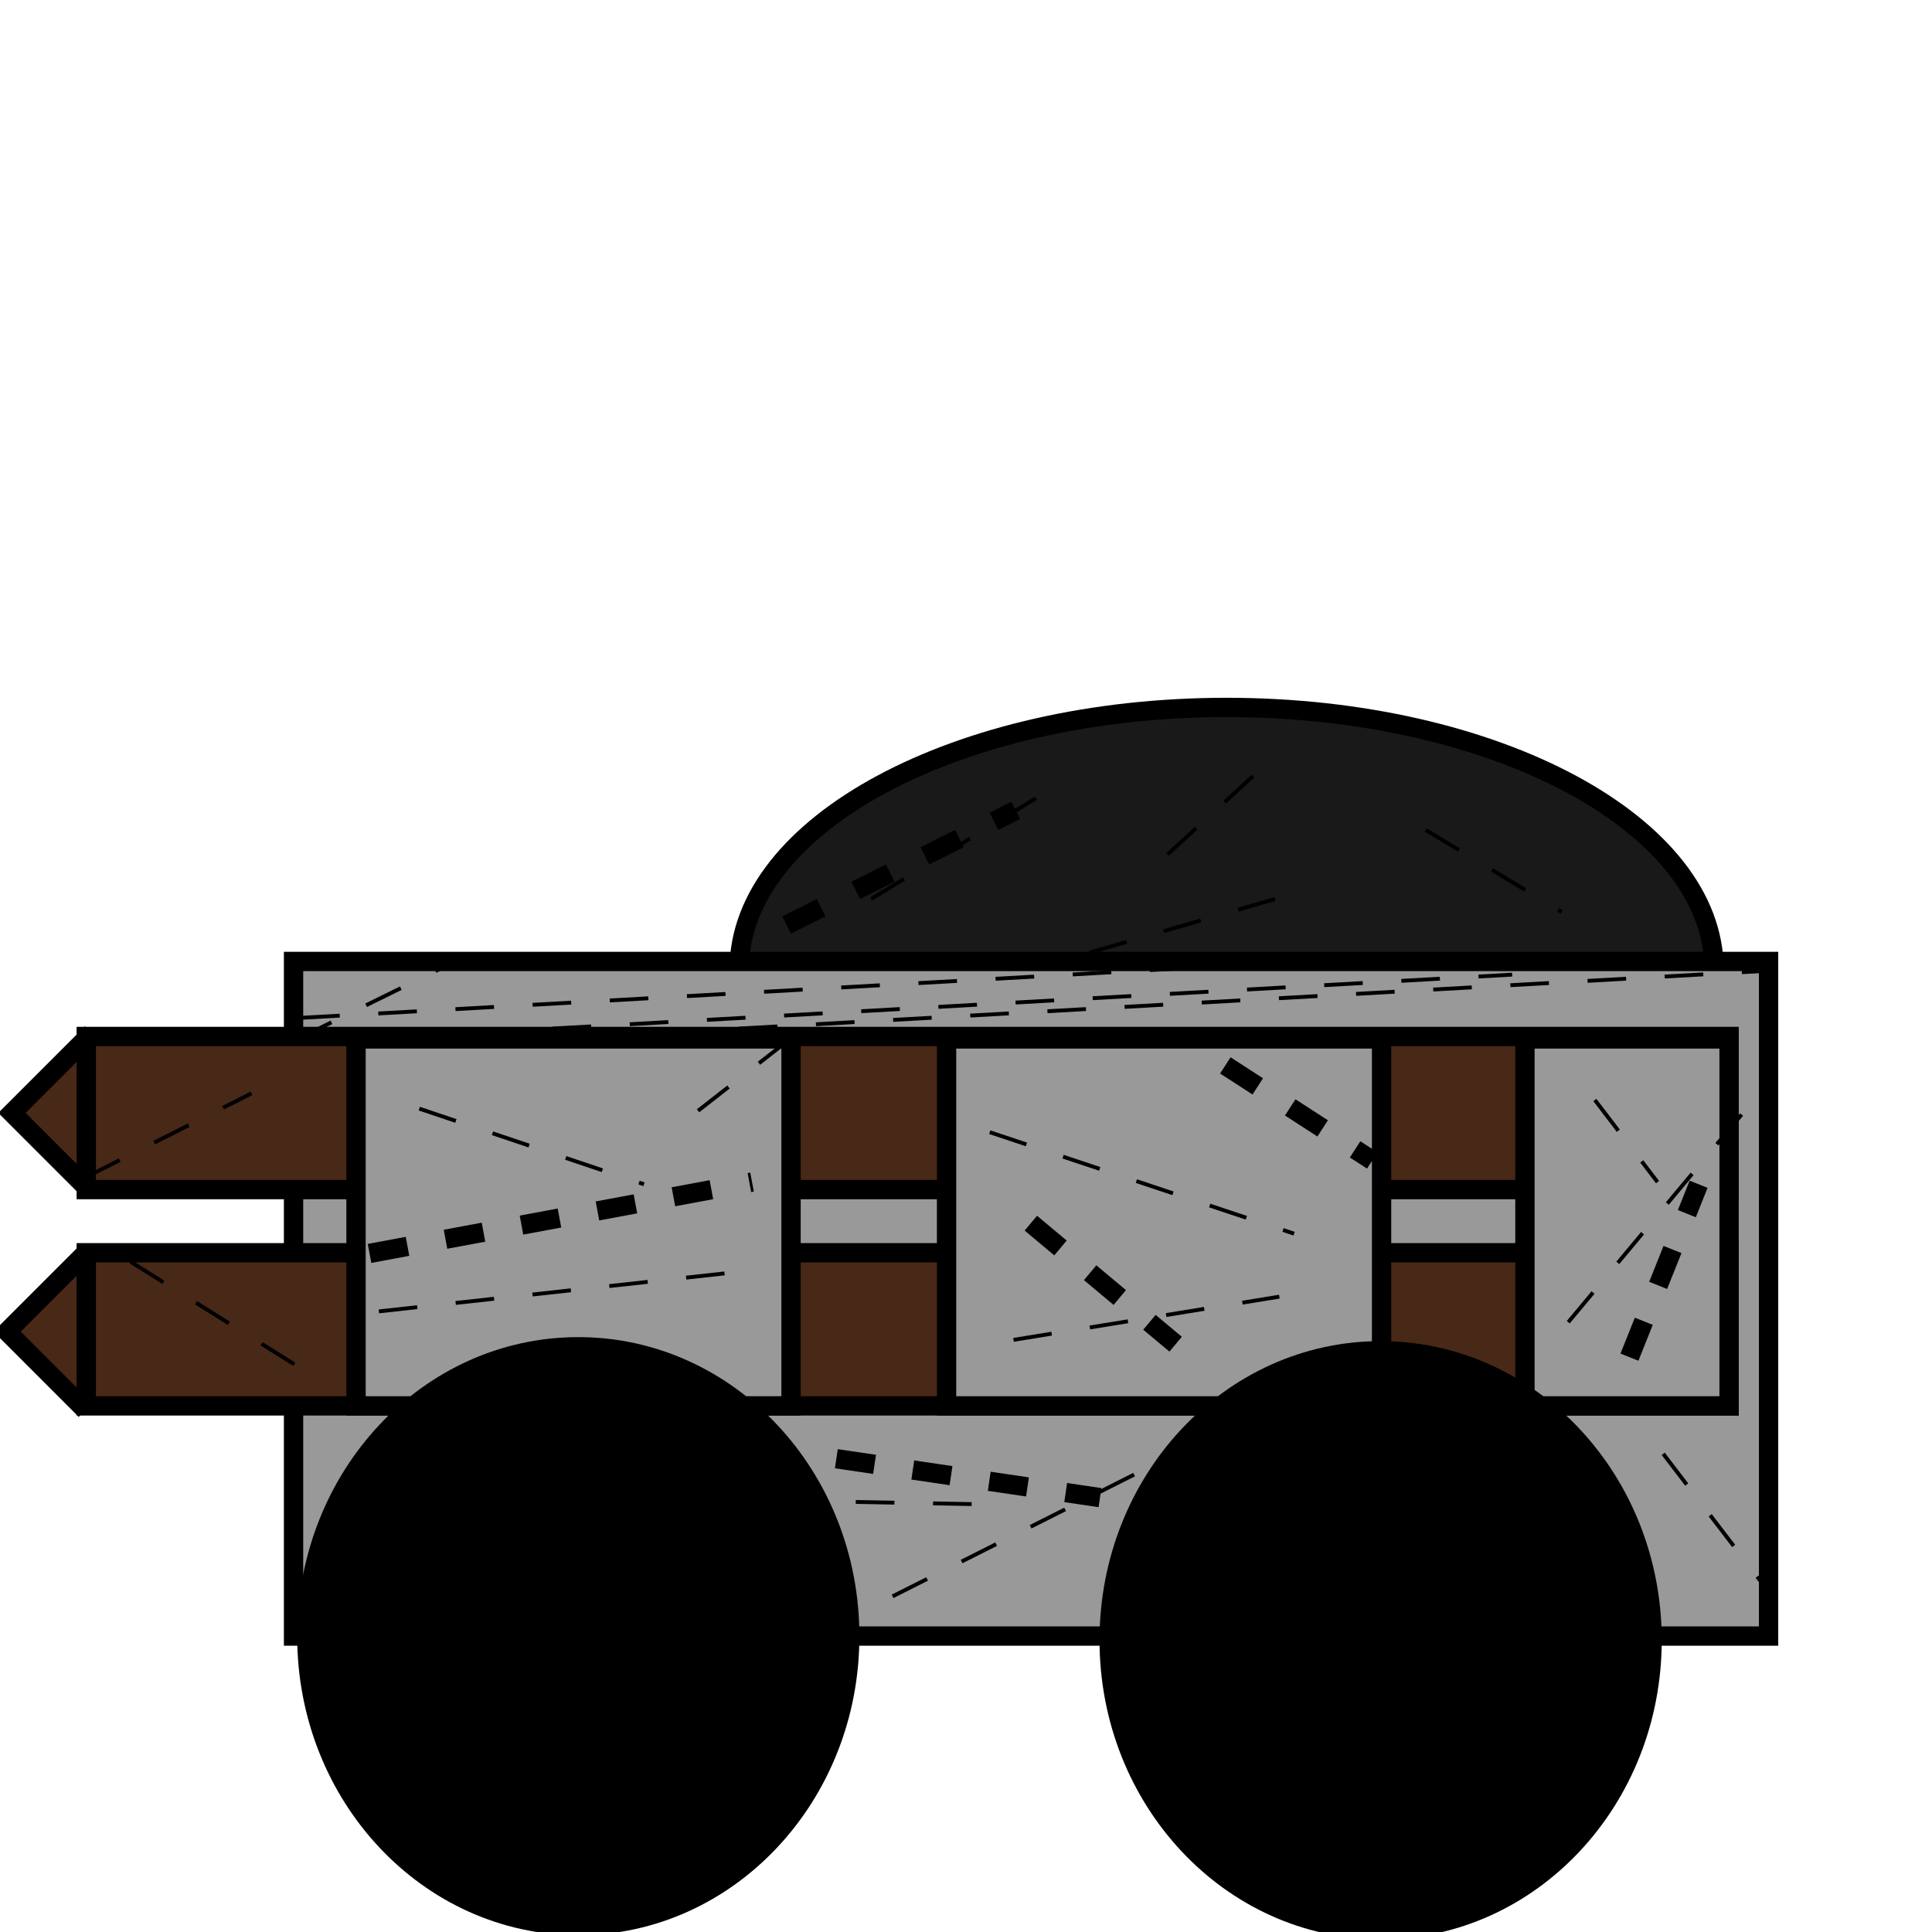
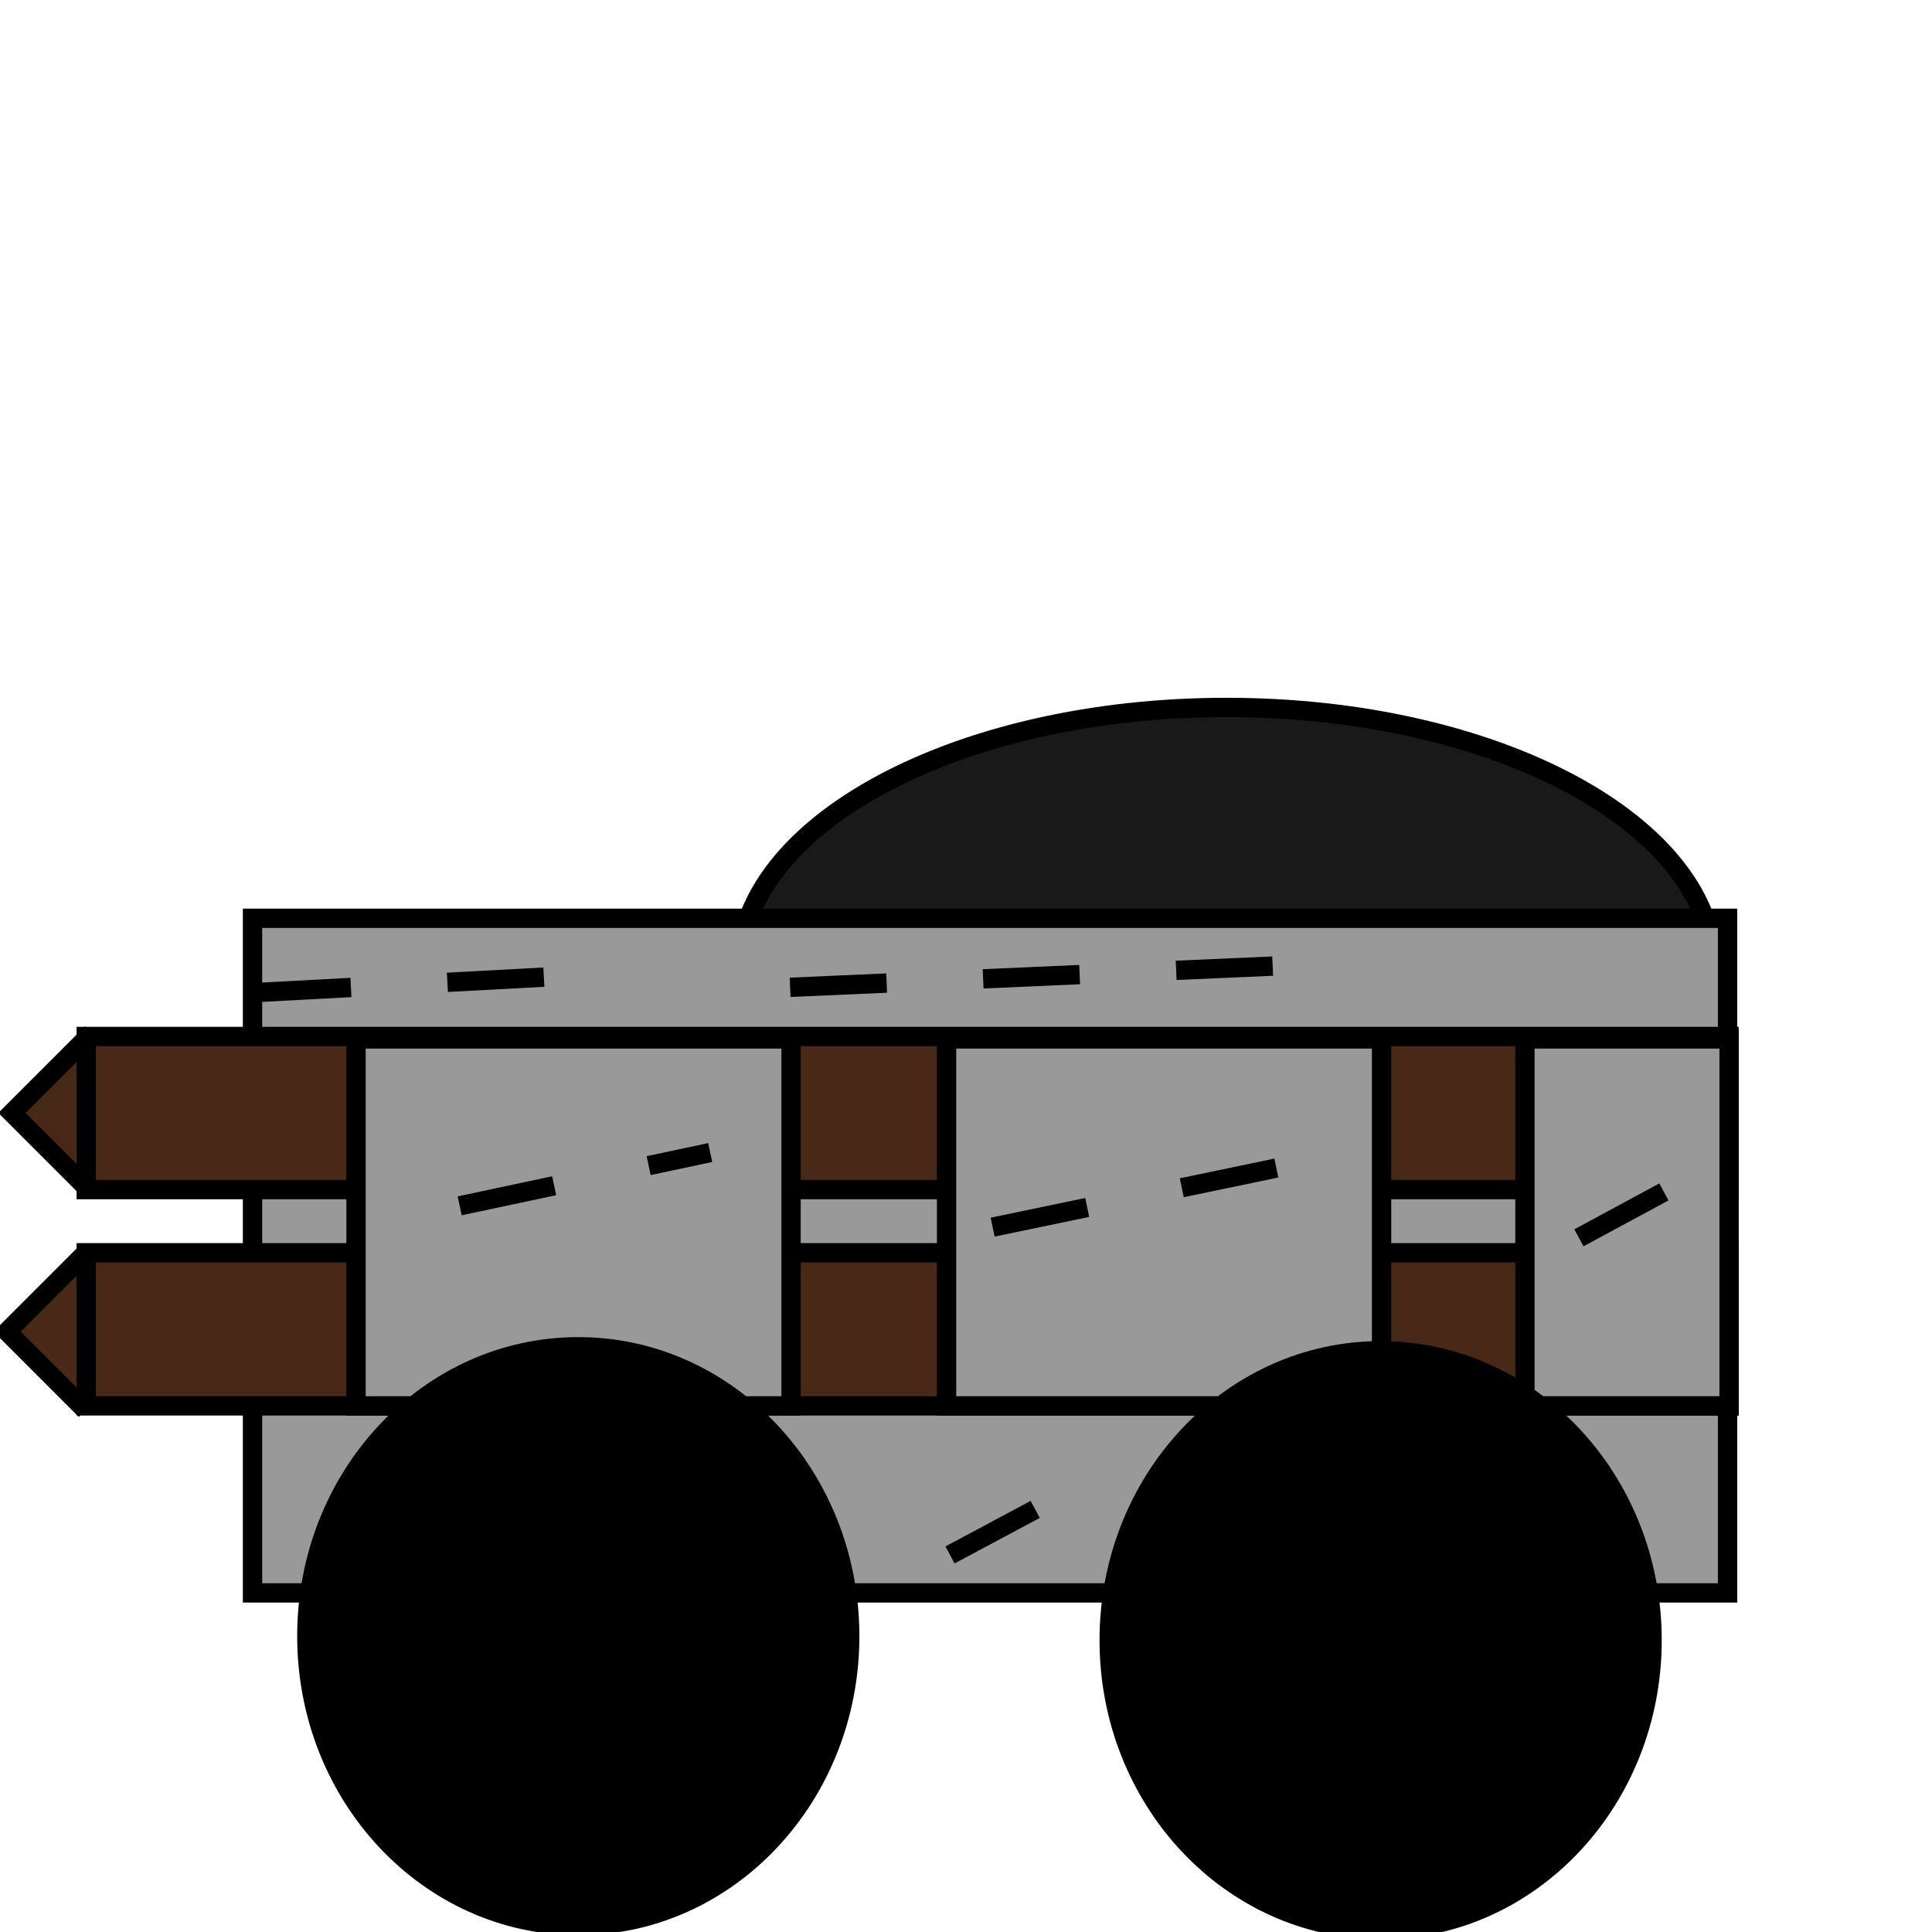
<svg xmlns="http://www.w3.org/2000/svg" width="100" height="100">
  <g>
    <ellipse ry="13.555" rx="25.228" id="svg_7" cy="50.172" cx="63.489" fill="#191919" stroke="#000" />
-     <rect id="svg_6" height="34.917" width="76.347" y="49.765" x="15.194" fill="#999999" stroke="#000" />
+     <rect id="svg_6" height="34.917" width="76.347" y="47.531" x="13.071" fill="#999999" stroke="#000" />
    <rect fill="#482816" x="1.488" y="66.222" width="5.243" height="5.338" id="svg_11" stroke="#000" transform="rotate(45 4.10932 68.8905)" />
    <rect fill="#482816" x="4.465" y="64.843" width="85.031" height="7.925" id="svg_12" stroke="#000" />
    <rect fill="#482816" x="1.739" y="54.901" width="5.243" height="5.338" id="svg_13" stroke="#000" transform="rotate(45 4.36089 57.5698)" />
    <rect fill="#482816" x="4.465" y="53.648" width="85.031" height="7.925" id="svg_14" stroke="#000" />
    <rect fill="#999999" x="78.931" y="53.774" width="10.566" height="18.994" id="svg_15" stroke="#000" />
    <rect fill="#999999" x="18.428" y="53.774" width="22.516" height="18.994" id="svg_16" stroke="#000" />
    <rect fill="#999999" x="48.994" y="53.774" width="22.516" height="18.994" id="svg_17" stroke="#000" />
    <ellipse ry="14.979" rx="14.05" id="svg_3" cy="84.688" cx="29.932" fill="#000000" stroke="#000" />
    <ellipse ry="14.979" rx="14.05" id="svg_5" cy="84.895" cx="71.461" stroke="#000" fill="#000000" />
-     <line stroke="#000" stroke-width="0.2" stroke-dasharray="2,2" stroke-linecap="undefined" stroke-linejoin="undefined" id="svg_1" y2="50" x2="23.073" y1="53.799" x1="15.363" fill="none" />
-     <line stroke="#000" stroke-width="0.2" stroke-dasharray="2,2" stroke-linecap="undefined" stroke-linejoin="undefined" id="svg_4" y2="50.223" x2="91.899" y1="53.464" x1="34.246" fill="none" />
-     <line stroke="#000" stroke-width="0.2" stroke-dasharray="2,2" stroke-linecap="undefined" stroke-linejoin="undefined" id="svg_9" y2="50.447" x2="78.268" y1="53.687" x1="20.615" fill="none" />
-     <line stroke="#000" stroke-width="0.2" stroke-dasharray="2,2" stroke-linecap="undefined" stroke-linejoin="undefined" id="svg_10" y2="49.441" x2="73.24" y1="52.682" x1="15.587" fill="none" />
-     <line stroke-linecap="undefined" stroke-linejoin="undefined" id="svg_18" y2="65.754" x2="38.939" y1="67.877" x1="19.609" stroke-dasharray="2,2" stroke-width="0.2" stroke="#000" fill="none" />
-     <line stroke-linecap="undefined" stroke-linejoin="undefined" id="svg_19" y2="63.855" x2="66.983" y1="58.603" x1="51.229" stroke-dasharray="2,2" stroke-width="0.2" stroke="#000" fill="none" />
-     <line stroke-linecap="undefined" stroke-linejoin="undefined" id="svg_20" y2="56.927" x2="90.782" y1="68.436" x1="81.173" stroke-dasharray="2,2" stroke-width="0.2" stroke="#000" fill="none" />
-     <line stroke-linecap="undefined" stroke-linejoin="undefined" id="svg_21" y2="75.698" x2="59.944" y1="82.626" x1="46.201" stroke-dasharray="2,2" stroke-width="0.2" stroke="#000" fill="none" />
-     <line stroke-linecap="undefined" stroke-linejoin="undefined" id="svg_22" y2="82.849" x2="91.899" y1="75.251" x1="86.089" stroke-dasharray="2,2" stroke-width="0.2" stroke="#000" fill="none" />
-     <line stroke-linecap="undefined" stroke-linejoin="undefined" id="svg_23" y2="40.726" x2="54.581" y1="46.536" x1="45.084" stroke-dasharray="2,2" stroke-width="0.2" stroke="#000" fill="none" />
-     <line stroke-linecap="undefined" stroke-linejoin="undefined" id="svg_24" y2="47.207" x2="80.838" y1="42.961" x1="73.799" stroke-dasharray="2,2" stroke-width="0.2" stroke="#000" fill="none" />
-     <line stroke-linecap="undefined" stroke-linejoin="undefined" id="svg_25" y2="45.084" x2="59.497" y1="40.168" x1="64.86" stroke-dasharray="2,2" stroke-width="0.2" stroke="#000" fill="none" />
-     <line stroke-linecap="undefined" stroke-linejoin="undefined" id="svg_26" y2="56.592" x2="13.017" y1="60.95" x1="4.413" stroke-dasharray="2,2" stroke-width="0.2" stroke="#000" fill="none" />
-     <line stroke="#000" stroke-linecap="undefined" stroke-linejoin="undefined" id="svg_27" y2="71.117" x2="16.034" y1="65.307" x1="6.76" stroke-dasharray="2,2" stroke-width="0.2" fill="none" />
-     <line stroke-linecap="undefined" stroke-linejoin="undefined" id="svg_28" y2="61.297" x2="33.333" y1="57.382" x1="21.7" stroke-dasharray="2,2" stroke-width="0.2" stroke="#000" fill="none" />
-     <line stroke-linecap="undefined" stroke-linejoin="undefined" id="svg_29" y2="67.114" x2="66.219" y1="69.351" x1="52.461" stroke-dasharray="2,2" stroke-width="0.2" stroke="#000" fill="none" />
-     <line stroke-linecap="undefined" stroke-linejoin="undefined" id="svg_30" y2="61.186" x2="85.794" y1="56.935" x1="82.55" stroke-dasharray="2,2" stroke-width="0.2" stroke="#000" fill="none" />
-     <line stroke-linecap="undefined" stroke-linejoin="undefined" id="svg_31" y2="77.852" x2="50.335" y1="77.74" x1="44.295" stroke-dasharray="2,2" stroke-width="0.2" stroke="#000" fill="none" />
-     <line stroke-linecap="undefined" stroke-linejoin="undefined" id="svg_32" y2="49.441" x2="55.928" y1="46.532" x1="65.995" stroke-dasharray="2,2" stroke-width="0.2" stroke="#000" fill="none" />
-     <line stroke-dasharray="2,2" stroke-width="0.2" id="svg_33" y2="53.915" x2="40.716" y1="57.494" x1="36.13" stroke="#000" fill="none" />
-     <line stroke-dasharray="2,2" id="svg_34" y2="61.186" x2="38.926" y1="64.877" x1="19.127" stroke="#000" fill="none" />
-     <line id="svg_35" y2="60.067" x2="71.029" y1="55.145" x1="63.423" stroke-dasharray="2,2" stroke="#000" fill="none" />
-     <line id="svg_36" y2="77.517" x2="56.935" y1="75.503" x1="43.289" stroke-dasharray="2,2" stroke="#000" fill="none" />
-     <line id="svg_37" y2="41.946" x2="52.573" y1="47.875" x1="40.716" stroke-dasharray="2,2" stroke="#000" fill="none" />
-     <line id="svg_38" y2="61.297" x2="87.919" y1="70.246" x1="84.34" stroke-dasharray="2,2" stroke="#000" fill="none" />
-     <line id="svg_39" y2="69.575" x2="60.85" y1="63.311" x1="53.356" stroke-dasharray="2,2" stroke="#000" fill="none" />
-     <line id="svg_40" y2="53.02" x2="103.915" y1="53.02" x1="103.803" stroke-dasharray="2,2" stroke="#000" fill="none" />
+     <line stroke-dasharray="5,5" stroke-linecap="undefined" stroke-linejoin="undefined" id="svg_1" y2="50.552" x2="28.621" y1="51.379" x1="13.172" stroke="#000" fill="none" />
+     <line stroke-linecap="undefined" stroke-linejoin="undefined" id="svg_2" y2="50" x2="66" y1="51.103" x1="40.897" stroke-dasharray="5,5" stroke="#000" fill="none" />
+     <line stroke-linecap="undefined" stroke-linejoin="undefined" id="svg_4" y2="60.069" x2="67.931" y1="63.517" x1="51.379" stroke-dasharray="5,5" stroke="#000" fill="none" />
+     <line stroke-linecap="undefined" stroke-linejoin="undefined" id="svg_8" y2="60.345" x2="88.621" y1="64.069" x1="81.724" stroke-dasharray="5,5" stroke="#000" fill="none" />
+     <line stroke-linecap="undefined" stroke-linejoin="undefined" id="svg_9" y2="59.655" x2="36.759" y1="62.414" x1="23.793" stroke-dasharray="5,5" stroke="#000" fill="none" />
+     <line stroke-linecap="undefined" stroke-linejoin="undefined" id="svg_10" y2="76.207" x2="57.172" y1="80.483" x1="49.172" stroke-dasharray="5,5" stroke="#000" fill="none" />
  </g>
</svg>
